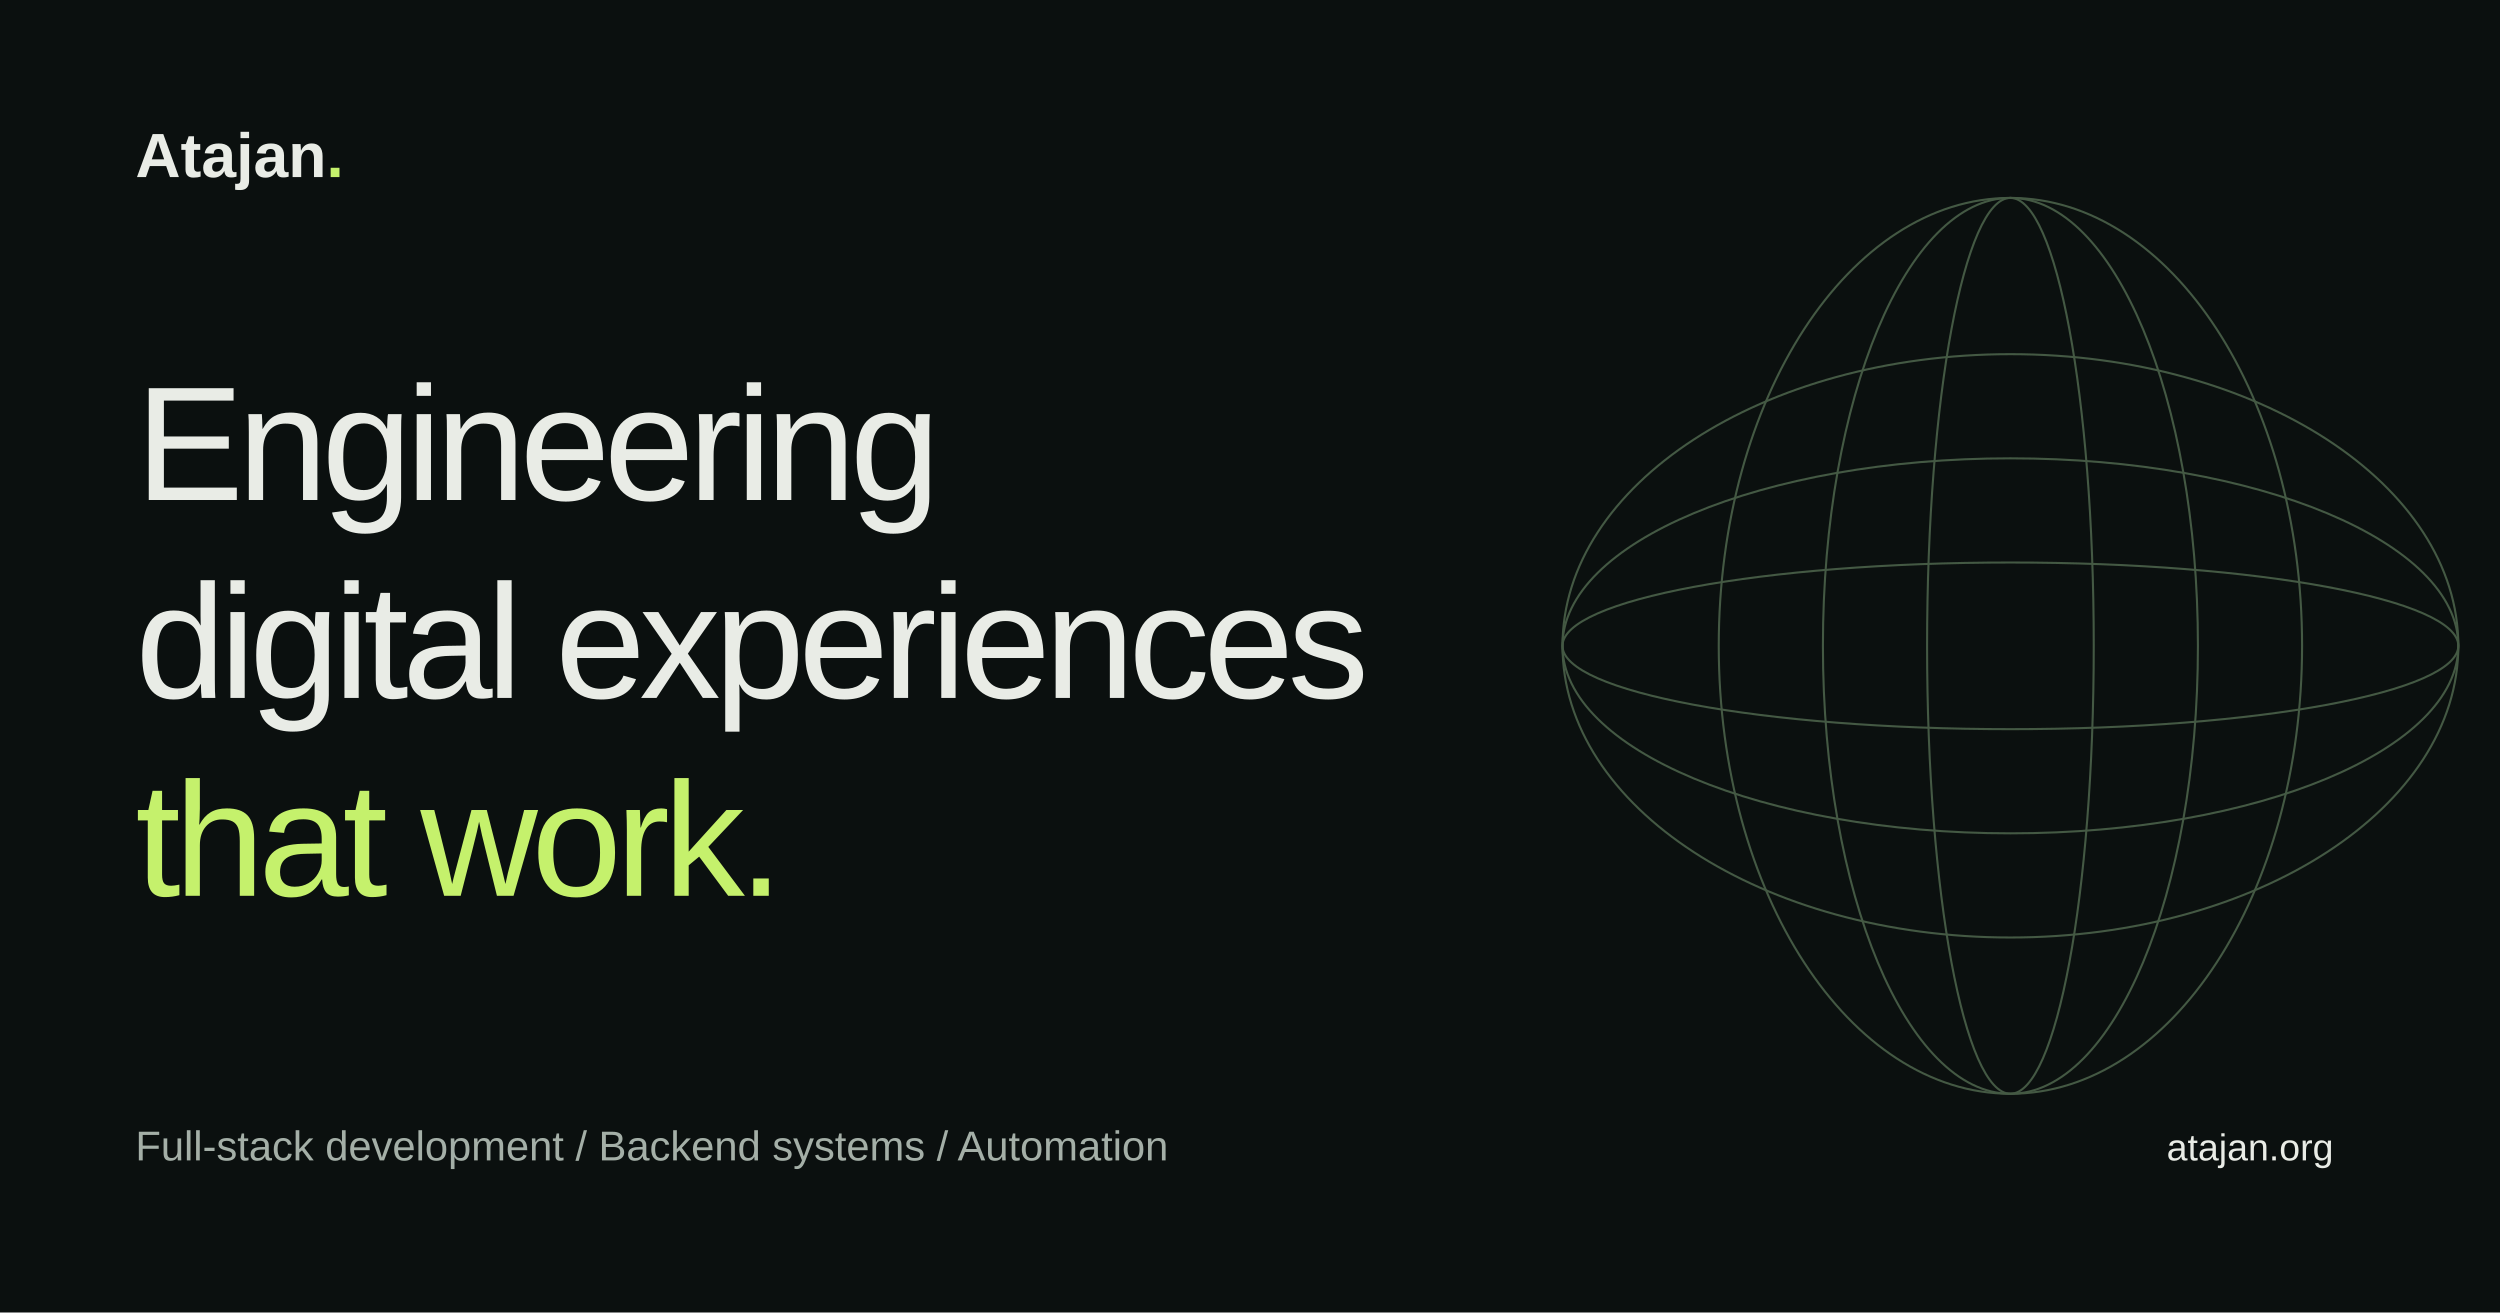
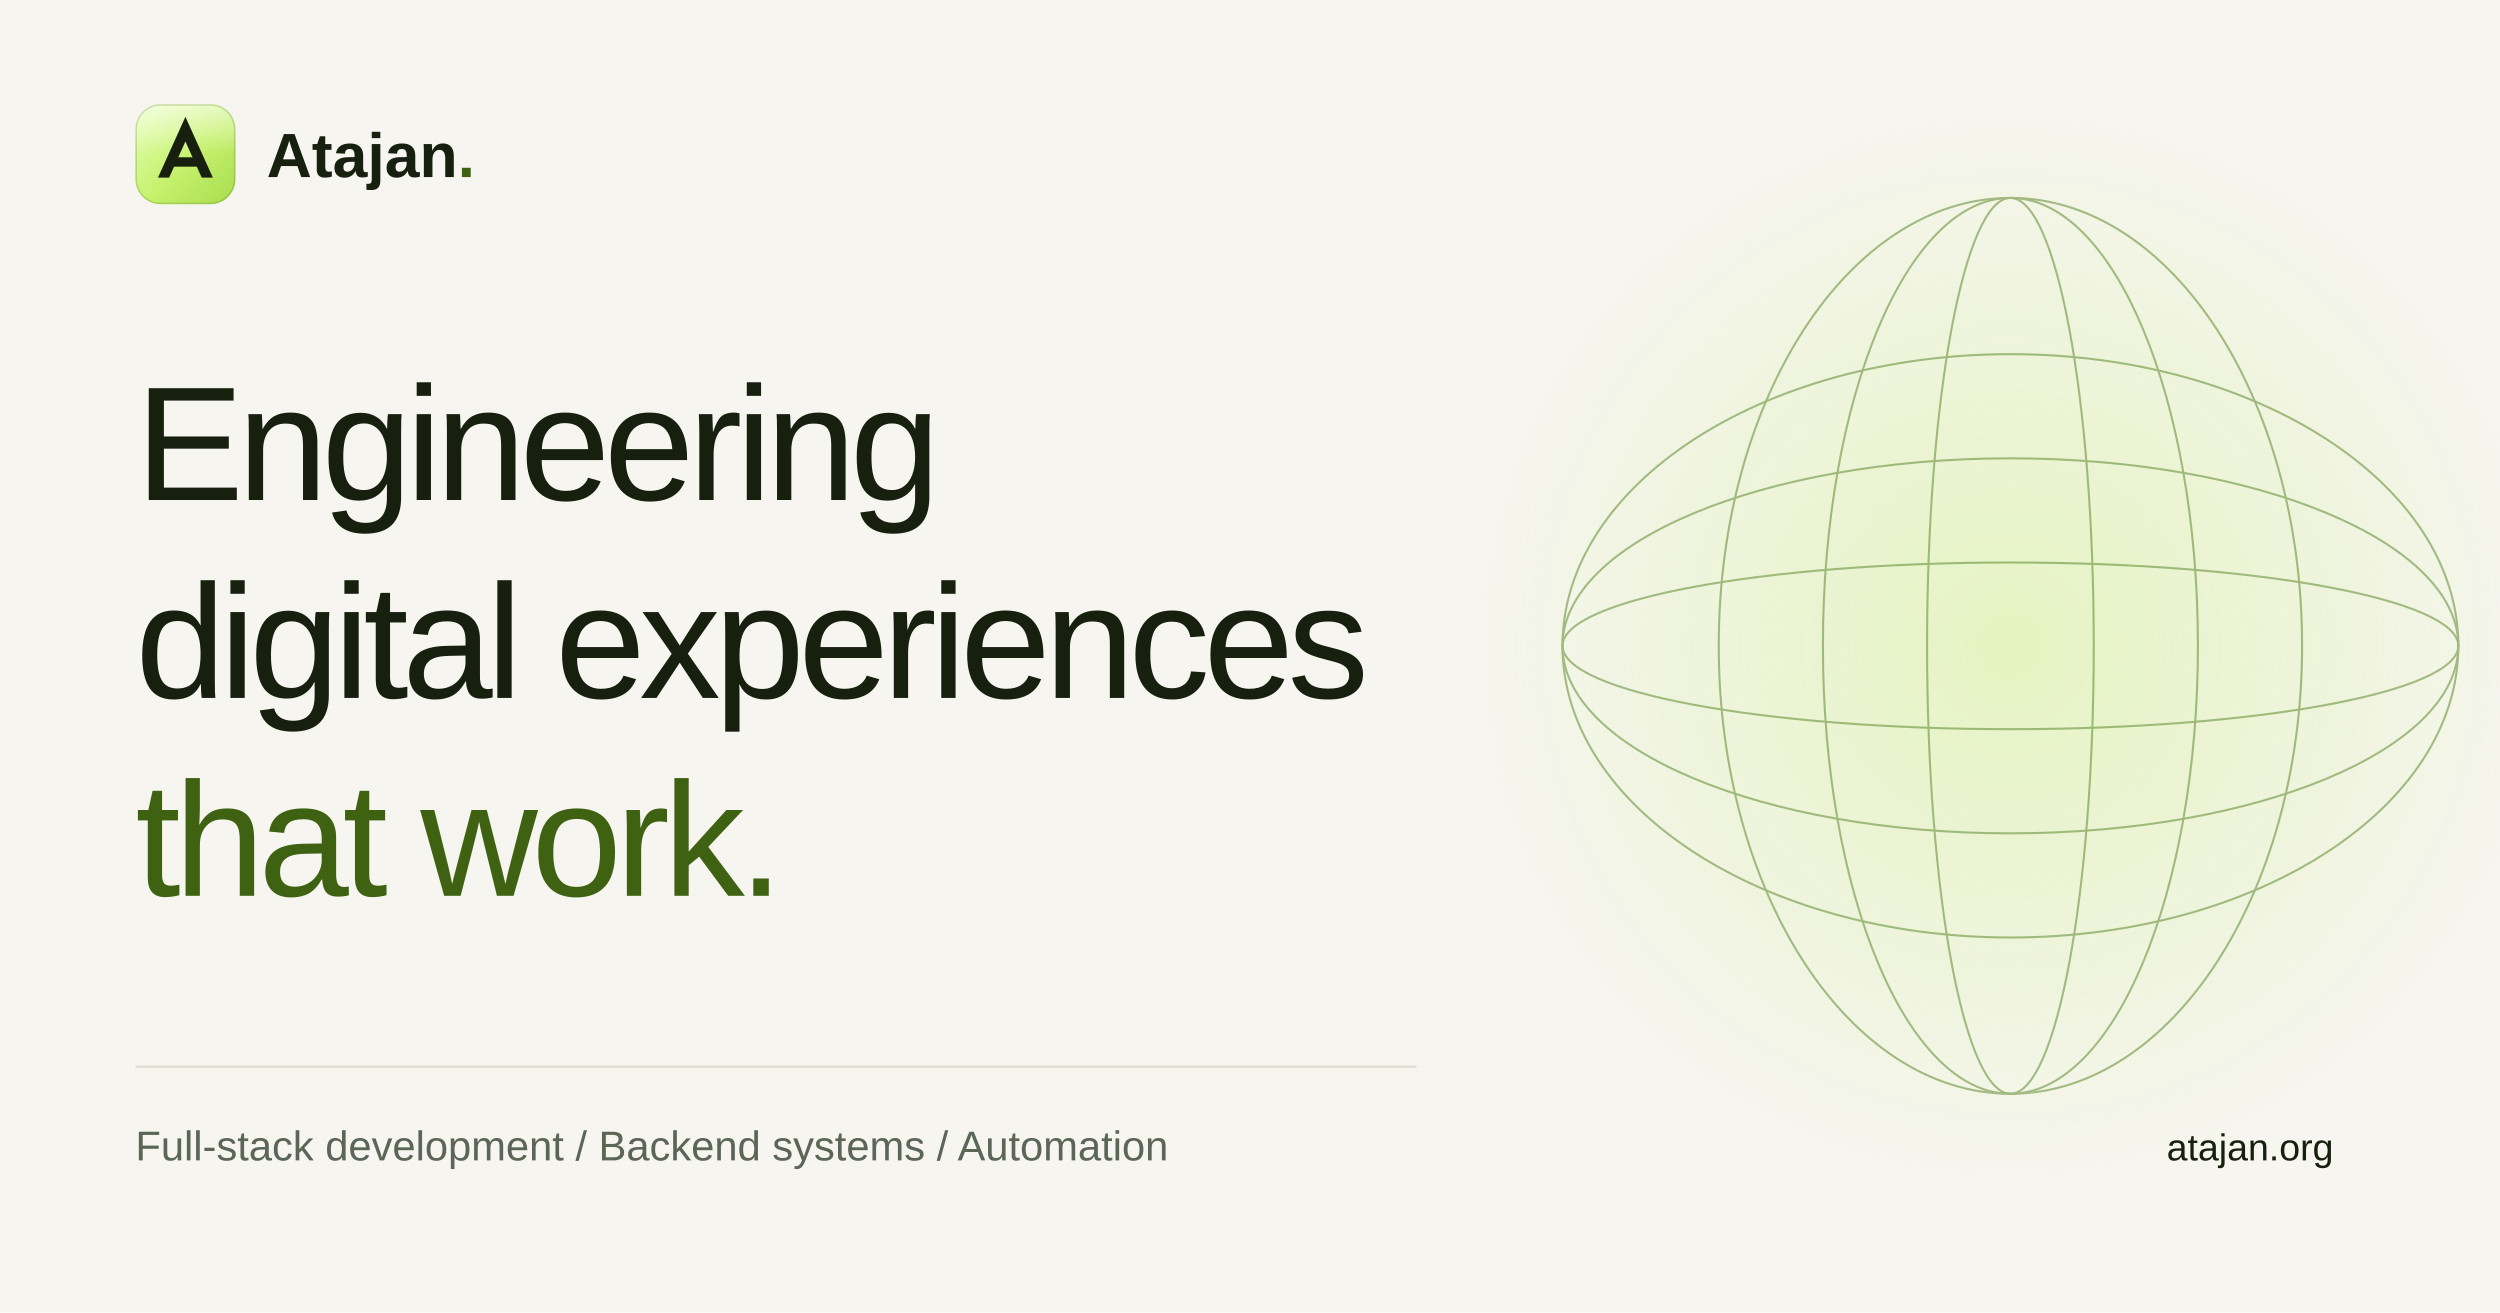
<svg xmlns="http://www.w3.org/2000/svg" width="1200" height="630" viewBox="0 0 1200 630">
-   <rect width="1200" height="630" fill="#0b100f" />
-   <g fill="none" stroke="#627f60" stroke-width="1" opacity=".65">
+   <defs>
+     <linearGradient id="f" x1="0" y1="0" x2="1" y2="1">
+       <stop offset="0" stop-color="#e6ffb8" />
+       <stop offset=".55" stop-color="#c5f16c" />
+       <stop offset="1" stop-color="#a8dc4f" />
+     </linearGradient>
+     <linearGradient id="s" x1="0" y1="0" x2="0" y2="1">
+       <stop offset="0" stop-color="#fff" stop-opacity=".55" />
+       <stop offset=".5" stop-color="#fff" stop-opacity="0" />
+     </linearGradient>
+     <clipPath id="b">
+       <rect width="64" height="47" />
+     </clipPath>
+     <radialGradient id="g" cx="965" cy="310" r="260" gradientUnits="userSpaceOnUse">
+       <stop offset="0" stop-color="#c5f16c" stop-opacity=".35" />
+       <stop offset="1" stop-color="#c5f16c" stop-opacity="0" />
+     </radialGradient>
+   </defs>
+   <rect width="1200" height="630" fill="#f6f5ef" />
+   <circle cx="965" cy="310" r="260" fill="url(#g)" />
+   <g fill="none" stroke="#5f8a2e" stroke-width="1" opacity=".55">
    <ellipse cx="965" cy="310" rx="140" ry="215" />
    <ellipse cx="965" cy="310" rx="90" ry="215" />
    <ellipse cx="965" cy="310" rx="40" ry="215" />
    <ellipse cx="965" cy="310" rx="215" ry="140" />
    <ellipse cx="965" cy="310" rx="215" ry="90" />
    <ellipse cx="965" cy="310" rx="215" ry="40" />
  </g>
-   <g font-family="Arial,sans-serif" fill="#e9ece6">
-     <text x="65" y="85" font-size="30" font-weight="700">Atajan<tspan fill="#c5f16c">.</tspan>
+   <g transform="translate(65 50) scale(.75)">
+     <rect width="64" height="64" rx="16" fill="url(#f)" />
+     <rect width="64" height="64" rx="16" fill="url(#s)" />
+     <rect x=".5" y=".5" width="63" height="63" rx="15.5" fill="none" stroke="#3f6212" stroke-opacity=".2" />
+     <path clip-path="url(#b)" d="M16.2 51 32 16l15.8 35" fill="none" stroke="#17200f" stroke-width="6.5" stroke-linecap="square" />
+     <path d="M24.5 37h15" stroke="#17200f" stroke-width="6" />
+   </g>
+   <g font-family="Arial,sans-serif" fill="#17200f">
+     <text x="128" y="85" font-size="30" font-weight="700">Atajan<tspan fill="#3f6212">.</tspan>
    </text>
    <text x="65" y="240" font-size="78" letter-spacing="-3">Engineering</text>
    <text x="65" y="335" font-size="78" letter-spacing="-3">digital experiences</text>
-     <text x="65" y="430" fill="#c5f16c" font-size="78" letter-spacing="-3">that work.</text>
-     <text x="65" y="557" fill="#a4afa7" font-size="20">Full-stack development / Backend systems / Automation</text>
+     <text x="65" y="430" fill="#3f6212" font-size="78" letter-spacing="-3">that work.</text>
+     <line x1="65" y1="512" x2="680" y2="512" stroke="#dddcd0" />
+     <text x="65" y="557" fill="#5b6657" font-size="20">Full-stack development / Backend systems / Automation</text>
    <text x="1040" y="557" font-size="18">atajan.org</text>
  </g>
</svg>
